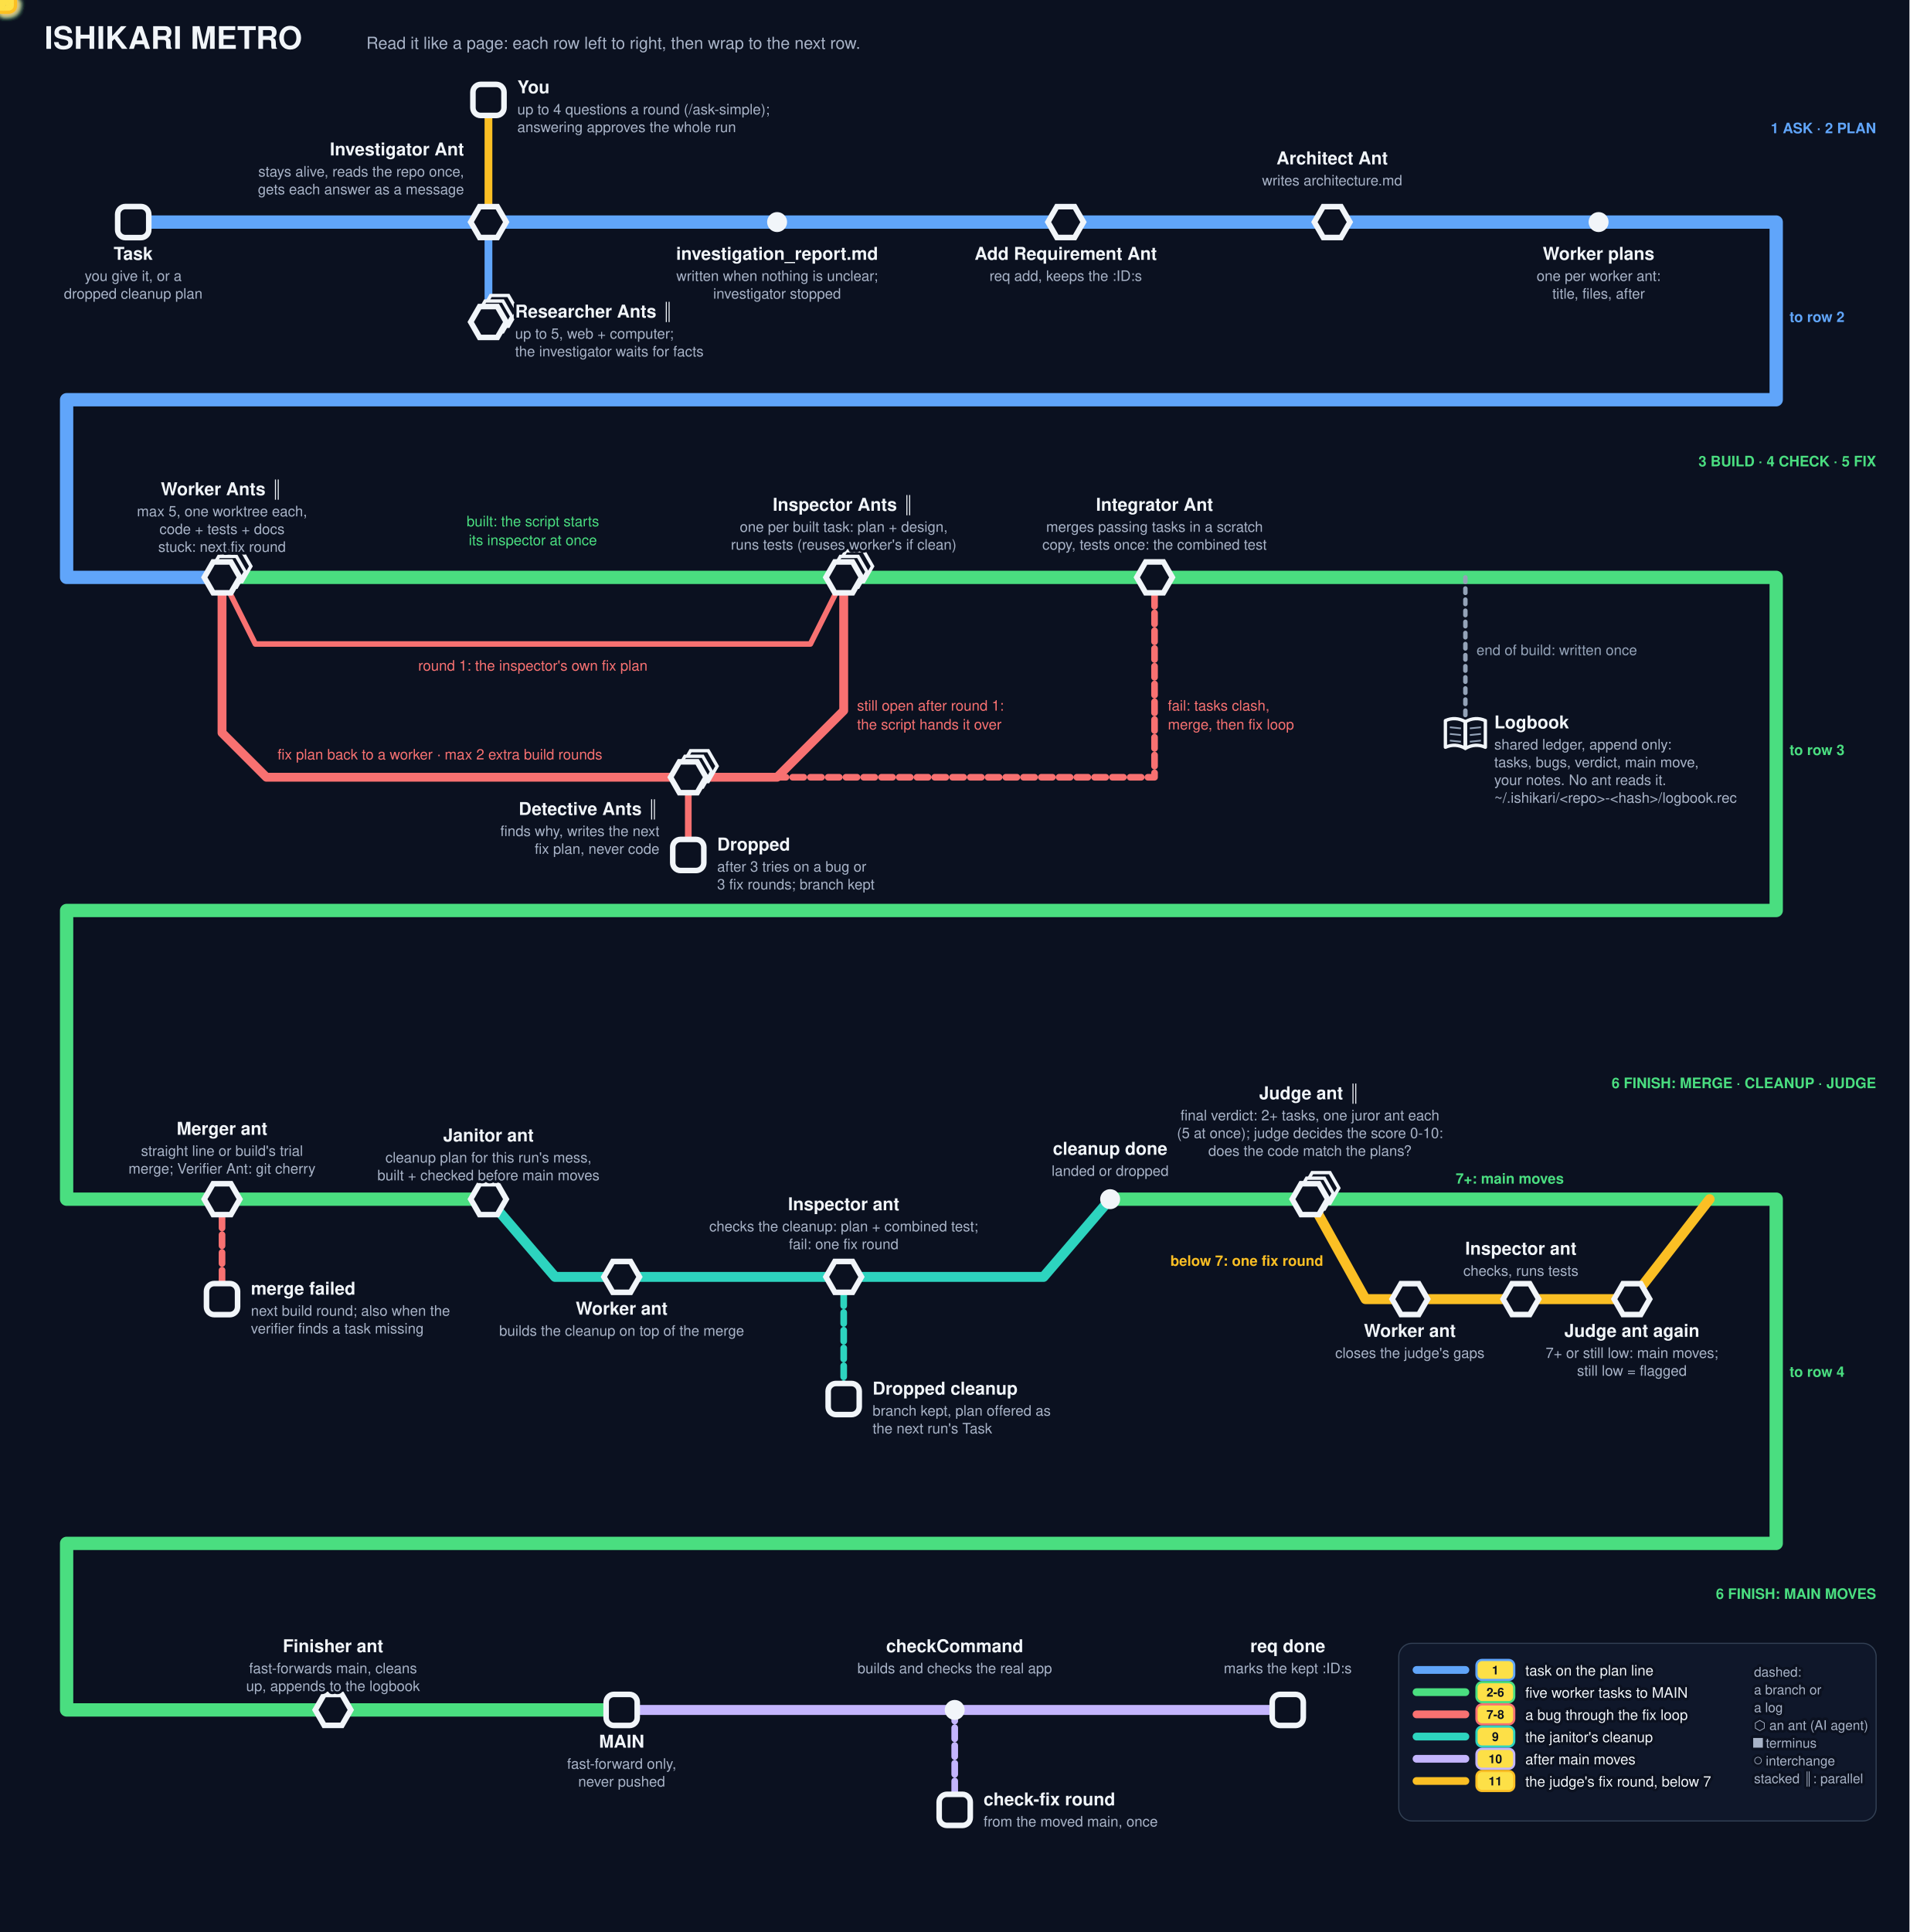
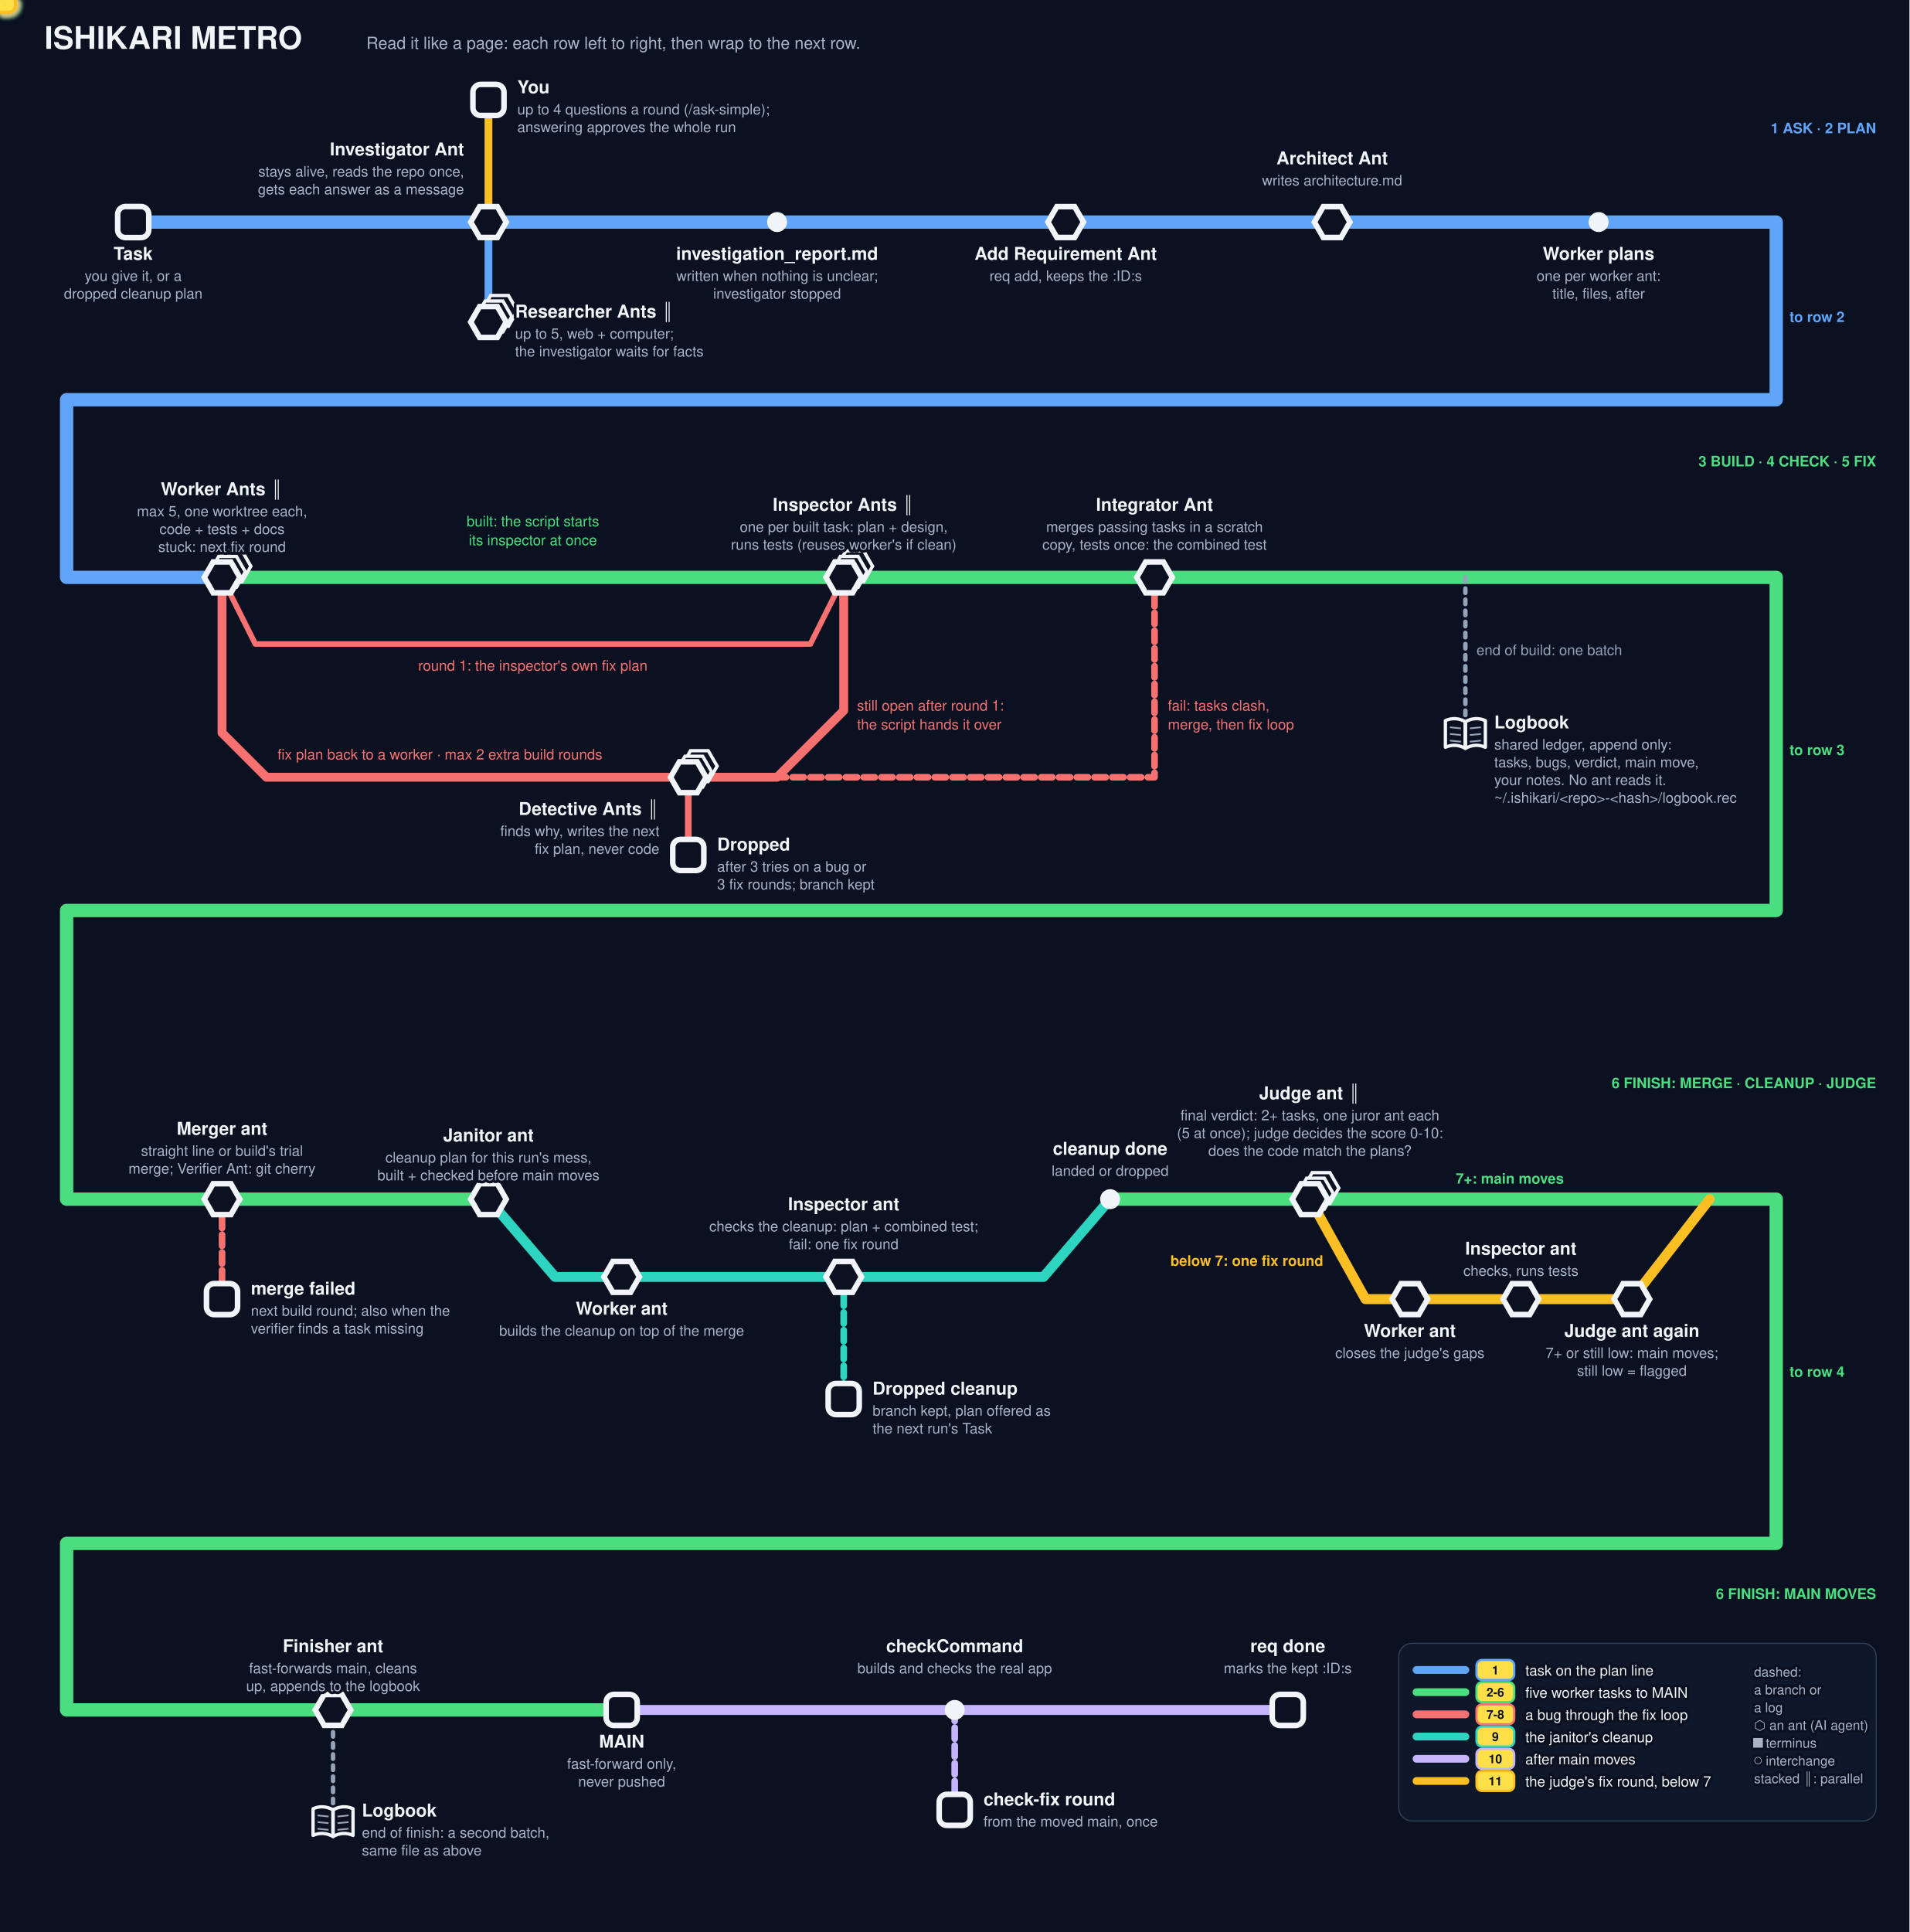
<svg xmlns="http://www.w3.org/2000/svg" viewBox="0 0 1720 1740" width="1720" height="1740" font-family="ui-sans-serif,-apple-system,Helvetica,Arial,sans-serif">
  <defs>
    <filter id="g" x="-100%" y="-100%" width="300%" height="300%">
      <feGaussianBlur stdDeviation="3" result="b" />
      <feMerge>
        <feMergeNode in="b" />
        <feMergeNode in="SourceGraphic" />
      </feMerge>
    </filter>
  </defs>
  <style>.h{paint-order:stroke;stroke:#0B1120;stroke-width:5px;stroke-linejoin:round}.flow{animation:f 1.2s linear infinite}@keyframes f{to{stroke-dashoffset:-32}}</style>
  <rect width="1720" height="1740" fill="#0B1120" />
  <text class="h" x="40" y="44" fill="#F1F5F9" font-size="28" text-anchor="start" font-weight="800">ISHIKARI METRO</text>
  <text class="h" x="330" y="44" fill="#A8B3C7" font-size="15" text-anchor="start" font-weight="400">Read it like a page: each row left to right, then wrap to the next row.</text>
  <text class="h" x="1690" y="120" fill="#60A5FA" font-size="13" text-anchor="end" font-weight="800">1 ASK  ·  2 PLAN</text>
  <text class="h" x="1690" y="420" fill="#4ADE80" font-size="13" text-anchor="end" font-weight="800">3 BUILD  ·  4 CHECK  ·  5 FIX</text>
  <text class="h" x="1690" y="980" fill="#4ADE80" font-size="13" text-anchor="end" font-weight="800">6 FINISH: MERGE · CLEANUP · JUDGE</text>
  <text class="h" x="1690" y="1440" fill="#4ADE80" font-size="13" text-anchor="end" font-weight="800">6 FINISH: MAIN MOVES</text>
  <path id="L-plan" d="M120,200 L1440,200 L1600,200 L1600,360 L60,360 L60,520 L200,520" fill="none" stroke="#60A5FA" stroke-width="12" stroke-linejoin="round" stroke-linecap="round" />
  <path id="L-ask" d="M440,200 L440,90" fill="none" stroke="#FBBF24" stroke-width="7" stroke-linejoin="round" stroke-linecap="round" />
  <path id="L-res" d="M440,200 L440,290" fill="none" stroke="#60A5FA" stroke-width="7" stroke-linejoin="round" stroke-linecap="round" />
  <path id="L-build" d="M200,520 L1320,520 L1600,520 L1600,820 L60,820 L60,1080 L440,1080 L500,1150 L940,1150 L1000,1080 L1600,1080 L1600,1390 L60,1390 L60,1540 L560,1540" fill="none" stroke="none" stroke-width="12" stroke-linejoin="round" stroke-linecap="round" />
  <path id="L-g1" d="M200,520 L1320,520 L1600,520 L1600,820 L60,820 L60,1080 L440,1080" fill="none" stroke="#4ADE80" stroke-width="12" stroke-linejoin="round" stroke-linecap="round" />
  <path id="L-g2" d="M1000,1080 L1600,1080 L1600,1390 L60,1390 L60,1540 L560,1540" fill="none" stroke="#4ADE80" stroke-width="12" stroke-linejoin="round" stroke-linecap="round" />
  <path id="L-bugin" d="M760,520 L760,640 L700,700 L620,700" fill="none" stroke="#F87171" stroke-width="8" stroke-linejoin="round" stroke-linecap="round" />
  <path id="L-clash" d="M1040,520 L1040,700 L620,700" fill="none" stroke="#F87171" stroke-width="6" stroke-linejoin="round" stroke-linecap="round" stroke-dasharray="10 6" class="flow" />
  <path id="L-bugout" d="M620,700 L240,700 L200,660 L200,520" fill="none" stroke="#F87171" stroke-width="8" stroke-linejoin="round" stroke-linecap="round" />
  <path id="L-r1" d="M760,520 L730,580 L230,580 L200,520" fill="none" stroke="#F87171" stroke-width="5" stroke-linejoin="round" stroke-linecap="round" />
  <path id="L-logA" d="M1320,520 L1320,646" fill="none" stroke="#94A3B8" stroke-width="4" stroke-linejoin="round" stroke-linecap="round" stroke-dasharray="4 6" class="flow" />
+   <path id="L-logB" d="M300,1540 L300,1630" fill="none" stroke="#94A3B8" stroke-width="4" stroke-linejoin="round" stroke-linecap="round" stroke-dasharray="4 6" class="flow" />
  <path id="L-drop" d="M620,700 L620,770" fill="none" stroke="#F87171" stroke-width="6" stroke-linejoin="round" stroke-linecap="round" />
  <path id="L-mfail" d="M200,1080 L200,1170" fill="none" stroke="#F87171" stroke-width="6" stroke-linejoin="round" stroke-linecap="round" stroke-dasharray="10 6" class="flow" />
  <path id="L-tidy" d="M440,1080 L500,1150 L560,1150 L760,1150 L940,1150 L1000,1080" fill="none" stroke="#2DD4BF" stroke-width="9" stroke-linejoin="round" stroke-linecap="round" />
  <path id="L-tdrop" d="M760,1150 L760,1260" fill="none" stroke="#2DD4BF" stroke-width="6" stroke-linejoin="round" stroke-linecap="round" stroke-dasharray="10 6" class="flow" />
  <path id="L-jfix" d="M1180,1080 L1230,1170 L1470,1170 L1540,1080" fill="none" stroke="#FBBF24" stroke-width="9" stroke-linejoin="round" stroke-linecap="round" />
  <path id="L-after" d="M560,1540 L1160,1540" fill="none" stroke="#C4B5FD" stroke-width="9" stroke-linejoin="round" stroke-linecap="round" />
  <path id="L-cfix" d="M860,1540 L860,1630" fill="none" stroke="#C4B5FD" stroke-width="6" stroke-linejoin="round" stroke-linecap="round" stroke-dasharray="10 6" class="flow" />
  <text class="h" x="1612" y="290" fill="#60A5FA" font-size="13" text-anchor="start" font-weight="700">to row 2</text>
  <text class="h" x="480" y="474" fill="#4ADE80" font-size="13" text-anchor="middle" font-weight="400">built: the script starts</text>
  <text class="h" x="480" y="491" fill="#4ADE80" font-size="13" text-anchor="middle" font-weight="400">its inspector at once</text>
  <text class="h" x="1612" y="680" fill="#4ADE80" font-size="13" text-anchor="start" font-weight="700">to row 3</text>
  <text class="h" x="1360" y="1066" fill="#4ADE80" font-size="13" text-anchor="middle" font-weight="700">7+: main moves</text>
  <text class="h" x="1192" y="1140" fill="#FBBF24" font-size="13" text-anchor="end" font-weight="700">below 7: one fix round</text>
  <text class="h" x="1612" y="1240" fill="#4ADE80" font-size="13" text-anchor="start" font-weight="700">to row 4</text>
-   <text class="h" x="1330" y="590" fill="#94A3B8" font-size="13" text-anchor="start" font-weight="400">end of build: written once</text>
+   <text class="h" x="1330" y="590" fill="#94A3B8" font-size="13" text-anchor="start" font-weight="400">end of build: one batch</text>
  <text class="h" x="772" y="640" fill="#F87171" font-size="13" text-anchor="start" font-weight="400">still open after round 1:</text>
  <text class="h" x="772" y="657" fill="#F87171" font-size="13" text-anchor="start" font-weight="400">the script hands it over</text>
  <text class="h" x="480" y="604" fill="#F87171" font-size="13" text-anchor="middle" font-weight="400">round 1: the inspector's own fix plan</text>
  <text class="h" x="1052" y="640" fill="#F87171" font-size="13" text-anchor="start" font-weight="400">fail: tasks clash,</text>
  <text class="h" x="1052" y="657" fill="#F87171" font-size="13" text-anchor="start" font-weight="400">merge, then fix loop</text>
  <text class="h" x="250" y="684" fill="#F87171" font-size="13" text-anchor="start" font-weight="400">fix plan back to a worker  ·  max 2 extra build rounds</text>
  <rect x="106" y="186" width="28" height="28" rx="7" fill="#0B1120" stroke="#F1F5F9" stroke-width="5" />
  <text class="h" x="120" y="234" fill="#F1F5F9" font-size="16" text-anchor="middle" font-weight="700">Task</text>
  <text class="h" x="120" y="253" fill="#A8B3C7" font-size="13" text-anchor="middle" font-weight="400">you give it, or a</text>
  <text class="h" x="120" y="269" fill="#A8B3C7" font-size="13" text-anchor="middle" font-weight="400">dropped cleanup plan</text>
  <polygon points="424.0,200.0 432.0,186.1 448.0,186.1 456.0,200.0 448.0,213.9 432.0,213.9" fill="#0B1120" stroke="#F1F5F9" stroke-width="5" />
  <text class="h" x="418" y="140" fill="#F1F5F9" font-size="16" text-anchor="end" font-weight="700">Investigator Ant</text>
  <text class="h" x="418" y="159" fill="#A8B3C7" font-size="13" text-anchor="end" font-weight="400">stays alive, reads the repo once,</text>
  <text class="h" x="418" y="175" fill="#A8B3C7" font-size="13" text-anchor="end" font-weight="400">gets each answer as a message</text>
  <rect x="426" y="76" width="28" height="28" rx="7" fill="#0B1120" stroke="#F1F5F9" stroke-width="5" />
  <text class="h" x="466" y="84" fill="#F1F5F9" font-size="16" text-anchor="start" font-weight="700">You</text>
  <text class="h" x="466" y="103" fill="#A8B3C7" font-size="13" text-anchor="start" font-weight="400">up to 4 questions a round (/ask-simple);</text>
  <text class="h" x="466" y="119" fill="#A8B3C7" font-size="13" text-anchor="start" font-weight="400">answering approves the whole run</text>
  <polygon points="434.0,280.0 442.0,266.1 458.0,266.1 466.0,280.0 458.0,293.9 442.0,293.9" fill="#0B1120" stroke="#F1F5F9" stroke-width="3" />
  <polygon points="429.0,285.0 437.0,271.1 453.0,271.1 461.0,285.0 453.0,298.9 437.0,298.9" fill="#0B1120" stroke="#F1F5F9" stroke-width="3" />
  <polygon points="424.0,290.0 432.0,276.1 448.0,276.1 456.0,290.0 448.0,303.9 432.0,303.9" fill="#0B1120" stroke="#F1F5F9" stroke-width="5" />
  <text class="h" x="464" y="286" fill="#F1F5F9" font-size="16" text-anchor="start" font-weight="700">Researcher Ants  ∥</text>
  <text class="h" x="464" y="305" fill="#A8B3C7" font-size="13" text-anchor="start" font-weight="400">up to 5, web + computer;</text>
  <text class="h" x="464" y="321" fill="#A8B3C7" font-size="13" text-anchor="start" font-weight="400">the investigator waits for facts</text>
  <circle cx="700" cy="200" r="9" fill="#F1F5F9" />
  <text class="h" x="700" y="234" fill="#F1F5F9" font-size="16" text-anchor="middle" font-weight="700">investigation_report.md</text>
  <text class="h" x="700" y="253" fill="#A8B3C7" font-size="13" text-anchor="middle" font-weight="400">written when nothing is unclear;</text>
  <text class="h" x="700" y="269" fill="#A8B3C7" font-size="13" text-anchor="middle" font-weight="400">investigator stopped</text>
  <polygon points="944.0,200.0 952.0,186.1 968.0,186.1 976.0,200.0 968.0,213.9 952.0,213.9" fill="#0B1120" stroke="#F1F5F9" stroke-width="5" />
  <text class="h" x="960" y="234" fill="#F1F5F9" font-size="16" text-anchor="middle" font-weight="700">Add Requirement Ant</text>
  <text class="h" x="960" y="253" fill="#A8B3C7" font-size="13" text-anchor="middle" font-weight="400">req add, keeps the :ID:s</text>
  <polygon points="1184.0,200.0 1192.0,186.1 1208.0,186.1 1216.0,200.0 1208.0,213.9 1192.0,213.9" fill="#0B1120" stroke="#F1F5F9" stroke-width="5" />
  <text class="h" x="1200" y="148" fill="#F1F5F9" font-size="16" text-anchor="middle" font-weight="700">Architect Ant</text>
  <text class="h" x="1200" y="167" fill="#A8B3C7" font-size="13" text-anchor="middle" font-weight="400">writes architecture.md</text>
  <circle cx="1440" cy="200" r="9" fill="#F1F5F9" />
  <text class="h" x="1440" y="234" fill="#F1F5F9" font-size="16" text-anchor="middle" font-weight="700">Worker plans</text>
  <text class="h" x="1440" y="253" fill="#A8B3C7" font-size="13" text-anchor="middle" font-weight="400">one per worker ant:</text>
  <text class="h" x="1440" y="269" fill="#A8B3C7" font-size="13" text-anchor="middle" font-weight="400">title, files, after</text>
  <polygon points="194.0,510.0 202.0,496.1 218.0,496.1 226.0,510.0 218.0,523.9 202.0,523.9" fill="#0B1120" stroke="#F1F5F9" stroke-width="3" />
  <polygon points="189.0,515.0 197.0,501.1 213.0,501.1 221.0,515.0 213.0,528.9 197.0,528.9" fill="#0B1120" stroke="#F1F5F9" stroke-width="3" />
  <polygon points="184.0,520.0 192.0,506.1 208.0,506.1 216.0,520.0 208.0,533.9 192.0,533.9" fill="#0B1120" stroke="#F1F5F9" stroke-width="5" />
  <text class="h" x="200" y="446" fill="#F1F5F9" font-size="16" text-anchor="middle" font-weight="700">Worker Ants  ∥</text>
  <text class="h" x="200" y="465" fill="#A8B3C7" font-size="13" text-anchor="middle" font-weight="400">max 5, one worktree each,</text>
  <text class="h" x="200" y="481" fill="#A8B3C7" font-size="13" text-anchor="middle" font-weight="400">code + tests + docs</text>
  <text class="h" x="200" y="497" fill="#A8B3C7" font-size="13" text-anchor="middle" font-weight="400">stuck: next fix round</text>
  <polygon points="754.0,510.0 762.0,496.1 778.0,496.1 786.0,510.0 778.0,523.9 762.0,523.9" fill="#0B1120" stroke="#F1F5F9" stroke-width="3" />
  <polygon points="749.0,515.0 757.0,501.1 773.0,501.1 781.0,515.0 773.0,528.9 757.0,528.9" fill="#0B1120" stroke="#F1F5F9" stroke-width="3" />
  <polygon points="744.0,520.0 752.0,506.1 768.0,506.1 776.0,520.0 768.0,533.9 752.0,533.9" fill="#0B1120" stroke="#F1F5F9" stroke-width="5" />
  <text class="h" x="760" y="460" fill="#F1F5F9" font-size="16" text-anchor="middle" font-weight="700">Inspector Ants  ∥</text>
  <text class="h" x="760" y="479" fill="#A8B3C7" font-size="13" text-anchor="middle" font-weight="400">one per built task: plan + design,</text>
  <text class="h" x="760" y="495" fill="#A8B3C7" font-size="13" text-anchor="middle" font-weight="400">runs tests (reuses worker's if clean)</text>
  <polygon points="1024.0,520.0 1032.0,506.1 1048.0,506.1 1056.0,520.0 1048.0,533.9 1032.0,533.9" fill="#0B1120" stroke="#F1F5F9" stroke-width="5" />
  <text class="h" x="1040" y="460" fill="#F1F5F9" font-size="16" text-anchor="middle" font-weight="700">Integrator Ant</text>
  <text class="h" x="1040" y="479" fill="#A8B3C7" font-size="13" text-anchor="middle" font-weight="400">merges passing tasks in a scratch</text>
  <text class="h" x="1040" y="495" fill="#A8B3C7" font-size="13" text-anchor="middle" font-weight="400">copy, tests once: the combined test</text>
  <path d="M1320,650 Q1311,645 1302,649 L1302,673 Q1311,669 1320,674 Z" fill="#0B1120" stroke="#F1F5F9" stroke-width="3" stroke-linejoin="round" />
  <path d="M1320,650 Q1329,645 1338,649 L1338,673 Q1329,669 1320,674 Z" fill="#0B1120" stroke="#F1F5F9" stroke-width="3" stroke-linejoin="round" />
  <line x1="1320" y1="650" x2="1320" y2="674" stroke="#F1F5F9" stroke-width="3" />
  <line x1="1316" y1="656" x2="1306" y2="655" stroke="#94A3B8" stroke-width="1.5" />
  <line x1="1316" y1="662" x2="1306" y2="661" stroke="#94A3B8" stroke-width="1.5" />
  <line x1="1316" y1="668" x2="1306" y2="667" stroke="#94A3B8" stroke-width="1.5" />
  <line x1="1324" y1="656" x2="1334" y2="655" stroke="#94A3B8" stroke-width="1.5" />
  <line x1="1324" y1="662" x2="1334" y2="661" stroke="#94A3B8" stroke-width="1.5" />
  <line x1="1324" y1="668" x2="1334" y2="667" stroke="#94A3B8" stroke-width="1.5" />
  <text class="h" x="1346" y="656" fill="#F1F5F9" font-size="16" text-anchor="start" font-weight="700">Logbook</text>
  <text class="h" x="1346" y="675" fill="#A8B3C7" font-size="13" text-anchor="start" font-weight="400">shared ledger, append only:</text>
  <text class="h" x="1346" y="691" fill="#A8B3C7" font-size="13" text-anchor="start" font-weight="400">tasks, bugs, verdict, main move,</text>
  <text class="h" x="1346" y="707" fill="#A8B3C7" font-size="13" text-anchor="start" font-weight="400">your notes. No ant reads it.</text>
  <text class="h" x="1346" y="723" fill="#A8B3C7" font-size="13" text-anchor="start" font-weight="400">~/.ishikari/&lt;repo&gt;-&lt;hash&gt;/logbook.rec</text>
  <polygon points="614.0,690.0 622.0,676.1 638.0,676.1 646.0,690.0 638.0,703.9 622.0,703.9" fill="#0B1120" stroke="#F1F5F9" stroke-width="3" />
  <polygon points="609.0,695.0 617.0,681.1 633.0,681.1 641.0,695.0 633.0,708.9 617.0,708.9" fill="#0B1120" stroke="#F1F5F9" stroke-width="3" />
  <polygon points="604.0,700.0 612.0,686.1 628.0,686.1 636.0,700.0 628.0,713.9 612.0,713.9" fill="#0B1120" stroke="#F1F5F9" stroke-width="5" />
  <text class="h" x="594" y="734" fill="#F1F5F9" font-size="16" text-anchor="end" font-weight="700">Detective Ants  ∥</text>
  <text class="h" x="594" y="753" fill="#A8B3C7" font-size="13" text-anchor="end" font-weight="400">finds why, writes the next</text>
  <text class="h" x="594" y="769" fill="#A8B3C7" font-size="13" text-anchor="end" font-weight="400">fix plan, never code</text>
  <rect x="606" y="756" width="28" height="28" rx="7" fill="#0B1120" stroke="#F1F5F9" stroke-width="5" />
  <text class="h" x="646" y="766" fill="#F1F5F9" font-size="16" text-anchor="start" font-weight="700">Dropped</text>
  <text class="h" x="646" y="785" fill="#A8B3C7" font-size="13" text-anchor="start" font-weight="400">after 3 tries on a bug or</text>
  <text class="h" x="646" y="801" fill="#A8B3C7" font-size="13" text-anchor="start" font-weight="400">3 fix rounds; branch kept</text>
  <polygon points="184.0,1080.0 192.0,1066.1 208.0,1066.1 216.0,1080.0 208.0,1093.9 192.0,1093.9" fill="#0B1120" stroke="#F1F5F9" stroke-width="5" />
  <text class="h" x="200" y="1022" fill="#F1F5F9" font-size="16" text-anchor="middle" font-weight="700">Merger ant</text>
  <text class="h" x="200" y="1041" fill="#A8B3C7" font-size="13" text-anchor="middle" font-weight="400">straight line or build's trial</text>
  <text class="h" x="200" y="1057" fill="#A8B3C7" font-size="13" text-anchor="middle" font-weight="400">merge; Verifier Ant: git cherry</text>
  <rect x="186" y="1156" width="28" height="28" rx="7" fill="#0B1120" stroke="#F1F5F9" stroke-width="5" />
  <text class="h" x="226" y="1166" fill="#F1F5F9" font-size="16" text-anchor="start" font-weight="700">merge failed</text>
  <text class="h" x="226" y="1185" fill="#A8B3C7" font-size="13" text-anchor="start" font-weight="400">next build round; also when the</text>
  <text class="h" x="226" y="1201" fill="#A8B3C7" font-size="13" text-anchor="start" font-weight="400">verifier finds a task missing</text>
  <polygon points="424.0,1080.0 432.0,1066.1 448.0,1066.1 456.0,1080.0 448.0,1093.9 432.0,1093.9" fill="#0B1120" stroke="#F1F5F9" stroke-width="5" />
  <text class="h" x="440" y="1028" fill="#F1F5F9" font-size="16" text-anchor="middle" font-weight="700">Janitor ant</text>
  <text class="h" x="440" y="1047" fill="#A8B3C7" font-size="13" text-anchor="middle" font-weight="400">cleanup plan for this run's mess,</text>
  <text class="h" x="440" y="1063" fill="#A8B3C7" font-size="13" text-anchor="middle" font-weight="400">built + checked before main moves</text>
  <polygon points="544.0,1150.0 552.0,1136.1 568.0,1136.1 576.0,1150.0 568.0,1163.9 552.0,1163.9" fill="#0B1120" stroke="#F1F5F9" stroke-width="5" />
  <text class="h" x="560" y="1184" fill="#F1F5F9" font-size="16" text-anchor="middle" font-weight="700">Worker ant</text>
  <text class="h" x="560" y="1203" fill="#A8B3C7" font-size="13" text-anchor="middle" font-weight="400">builds the cleanup on top of the merge</text>
  <polygon points="744.0,1150.0 752.0,1136.1 768.0,1136.1 776.0,1150.0 768.0,1163.9 752.0,1163.9" fill="#0B1120" stroke="#F1F5F9" stroke-width="5" />
  <text class="h" x="760" y="1090" fill="#F1F5F9" font-size="16" text-anchor="middle" font-weight="700">Inspector ant</text>
  <text class="h" x="760" y="1109" fill="#A8B3C7" font-size="13" text-anchor="middle" font-weight="400">checks the cleanup: plan + combined test;</text>
  <text class="h" x="760" y="1125" fill="#A8B3C7" font-size="13" text-anchor="middle" font-weight="400">fail: one fix round</text>
  <rect x="746" y="1246" width="28" height="28" rx="7" fill="#0B1120" stroke="#F1F5F9" stroke-width="5" />
  <text class="h" x="786" y="1256" fill="#F1F5F9" font-size="16" text-anchor="start" font-weight="700">Dropped cleanup</text>
  <text class="h" x="786" y="1275" fill="#A8B3C7" font-size="13" text-anchor="start" font-weight="400">branch kept, plan offered as</text>
  <text class="h" x="786" y="1291" fill="#A8B3C7" font-size="13" text-anchor="start" font-weight="400">the next run's Task</text>
  <polygon points="1174.0,1070.0 1182.0,1056.1 1198.0,1056.1 1206.0,1070.0 1198.0,1083.9 1182.0,1083.9" fill="#0B1120" stroke="#F1F5F9" stroke-width="3" />
  <polygon points="1169.0,1075.0 1177.0,1061.1 1193.0,1061.1 1201.0,1075.0 1193.0,1088.9 1177.0,1088.9" fill="#0B1120" stroke="#F1F5F9" stroke-width="3" />
  <polygon points="1164.0,1080.0 1172.0,1066.1 1188.0,1066.1 1196.0,1080.0 1188.0,1093.9 1172.0,1093.9" fill="#0B1120" stroke="#F1F5F9" stroke-width="5" />
  <text class="h" x="1180" y="990" fill="#F1F5F9" font-size="16" text-anchor="middle" font-weight="700">Judge ant  ∥</text>
  <text class="h" x="1180" y="1009" fill="#A8B3C7" font-size="13" text-anchor="middle" font-weight="400">final verdict: 2+ tasks, one juror ant each</text>
  <text class="h" x="1180" y="1025" fill="#A8B3C7" font-size="13" text-anchor="middle" font-weight="400">(5 at once); judge decides the score 0-10:</text>
  <text class="h" x="1180" y="1041" fill="#A8B3C7" font-size="13" text-anchor="middle" font-weight="400">does the code match the plans?</text>
  <polygon points="1254.0,1170.0 1262.0,1156.1 1278.0,1156.1 1286.0,1170.0 1278.0,1183.9 1262.0,1183.9" fill="#0B1120" stroke="#F1F5F9" stroke-width="5" />
  <text class="h" x="1270" y="1204" fill="#F1F5F9" font-size="16" text-anchor="middle" font-weight="700">Worker ant</text>
  <text class="h" x="1270" y="1223" fill="#A8B3C7" font-size="13" text-anchor="middle" font-weight="400">closes the judge's gaps</text>
  <polygon points="1354.0,1170.0 1362.0,1156.1 1378.0,1156.1 1386.0,1170.0 1378.0,1183.9 1362.0,1183.9" fill="#0B1120" stroke="#F1F5F9" stroke-width="5" />
  <text class="h" x="1370" y="1130" fill="#F1F5F9" font-size="16" text-anchor="middle" font-weight="700">Inspector ant</text>
  <text class="h" x="1370" y="1149" fill="#A8B3C7" font-size="13" text-anchor="middle" font-weight="400">checks, runs tests</text>
  <polygon points="1454.0,1170.0 1462.0,1156.1 1478.0,1156.1 1486.0,1170.0 1478.0,1183.9 1462.0,1183.9" fill="#0B1120" stroke="#F1F5F9" stroke-width="5" />
  <text class="h" x="1470" y="1204" fill="#F1F5F9" font-size="16" text-anchor="middle" font-weight="700">Judge ant again</text>
  <text class="h" x="1470" y="1223" fill="#A8B3C7" font-size="13" text-anchor="middle" font-weight="400">7+ or still low: main moves;</text>
  <text class="h" x="1470" y="1239" fill="#A8B3C7" font-size="13" text-anchor="middle" font-weight="400">still low = flagged</text>
  <circle cx="1000" cy="1080" r="9" fill="#F1F5F9" />
  <text class="h" x="1000" y="1040" fill="#F1F5F9" font-size="16" text-anchor="middle" font-weight="700">cleanup done</text>
  <text class="h" x="1000" y="1059" fill="#A8B3C7" font-size="13" text-anchor="middle" font-weight="400">landed or dropped</text>
  <polygon points="284.0,1540.0 292.0,1526.1 308.0,1526.1 316.0,1540.0 308.0,1553.9 292.0,1553.9" fill="#0B1120" stroke="#F1F5F9" stroke-width="5" />
  <text class="h" x="300" y="1488" fill="#F1F5F9" font-size="16" text-anchor="middle" font-weight="700">Finisher ant</text>
  <text class="h" x="300" y="1507" fill="#A8B3C7" font-size="13" text-anchor="middle" font-weight="400">fast-forwards main, cleans</text>
  <text class="h" x="300" y="1523" fill="#A8B3C7" font-size="13" text-anchor="middle" font-weight="400">up, appends to the logbook</text>
+   <path d="M300,1630 Q291,1625 282,1629 L282,1653 Q291,1649 300,1654 Z" fill="#0B1120" stroke="#F1F5F9" stroke-width="3" stroke-linejoin="round" />
+   <path d="M300,1630 Q309,1625 318,1629 L318,1653 Q309,1649 300,1654 Z" fill="#0B1120" stroke="#F1F5F9" stroke-width="3" stroke-linejoin="round" />
+   <line x1="300" y1="1630" x2="300" y2="1654" stroke="#F1F5F9" stroke-width="3" />
+   <line x1="296" y1="1636" x2="286" y2="1635" stroke="#94A3B8" stroke-width="1.5" />
+   <line x1="296" y1="1642" x2="286" y2="1641" stroke="#94A3B8" stroke-width="1.5" />
+   <line x1="296" y1="1648" x2="286" y2="1647" stroke="#94A3B8" stroke-width="1.5" />
+   <line x1="304" y1="1636" x2="314" y2="1635" stroke="#94A3B8" stroke-width="1.5" />
+   <line x1="304" y1="1642" x2="314" y2="1641" stroke="#94A3B8" stroke-width="1.5" />
+   <line x1="304" y1="1648" x2="314" y2="1647" stroke="#94A3B8" stroke-width="1.5" />
+   <text class="h" x="326" y="1636" fill="#F1F5F9" font-size="16" text-anchor="start" font-weight="700">Logbook</text>
+   <text class="h" x="326" y="1655" fill="#A8B3C7" font-size="13" text-anchor="start" font-weight="400">end of finish: a second batch,</text>
+   <text class="h" x="326" y="1671" fill="#A8B3C7" font-size="13" text-anchor="start" font-weight="400">same file as above</text>
  <rect x="546" y="1526" width="28" height="28" rx="7" fill="#0B1120" stroke="#F1F5F9" stroke-width="5" />
  <text class="h" x="560" y="1574" fill="#F1F5F9" font-size="16" text-anchor="middle" font-weight="700">MAIN</text>
  <text class="h" x="560" y="1593" fill="#A8B3C7" font-size="13" text-anchor="middle" font-weight="400">fast-forward only,</text>
  <text class="h" x="560" y="1609" fill="#A8B3C7" font-size="13" text-anchor="middle" font-weight="400">never pushed</text>
  <circle cx="860" cy="1540" r="9" fill="#F1F5F9" />
  <text class="h" x="860" y="1488" fill="#F1F5F9" font-size="16" text-anchor="middle" font-weight="700">checkCommand</text>
  <text class="h" x="860" y="1507" fill="#A8B3C7" font-size="13" text-anchor="middle" font-weight="400">builds and checks the real app</text>
  <rect x="846" y="1616" width="28" height="28" rx="7" fill="#0B1120" stroke="#F1F5F9" stroke-width="5" />
  <text class="h" x="886" y="1626" fill="#F1F5F9" font-size="16" text-anchor="start" font-weight="700">check-fix round</text>
  <text class="h" x="886" y="1645" fill="#A8B3C7" font-size="13" text-anchor="start" font-weight="400">from the moved main, once</text>
  <rect x="1146" y="1526" width="28" height="28" rx="7" fill="#0B1120" stroke="#F1F5F9" stroke-width="5" />
  <text class="h" x="1160" y="1488" fill="#F1F5F9" font-size="16" text-anchor="middle" font-weight="700">req done</text>
  <text class="h" x="1160" y="1507" fill="#A8B3C7" font-size="13" text-anchor="middle" font-weight="400">marks the kept :ID:s</text>
  <g filter="url(#g)">
    <rect x="-14" y="-11" width="28" height="22" rx="6" fill="#FDE047" stroke="#60A5FA" stroke-width="3" />
    <text y="5" font-size="14" font-weight="800" fill="#0B1120" text-anchor="middle">1</text>
    <animateMotion dur="20s" begin="0s" repeatCount="indefinite">
      <mpath href="#L-plan" />
    </animateMotion>
  </g>
  <g filter="url(#g)">
    <rect x="-14" y="-11" width="28" height="22" rx="6" fill="#FDE047" stroke="#4ADE80" stroke-width="3" />
    <text y="5" font-size="14" font-weight="800" fill="#0B1120" text-anchor="middle">2</text>
    <animateMotion dur="28s" begin="0s" repeatCount="indefinite">
      <mpath href="#L-build" />
    </animateMotion>
  </g>
  <g filter="url(#g)">
    <rect x="-14" y="-11" width="28" height="22" rx="6" fill="#FDE047" stroke="#4ADE80" stroke-width="3" />
    <text y="5" font-size="14" font-weight="800" fill="#0B1120" text-anchor="middle">3</text>
    <animateMotion dur="28s" begin="-5.6s" repeatCount="indefinite">
      <mpath href="#L-build" />
    </animateMotion>
  </g>
  <g filter="url(#g)">
    <rect x="-14" y="-11" width="28" height="22" rx="6" fill="#FDE047" stroke="#4ADE80" stroke-width="3" />
    <text y="5" font-size="14" font-weight="800" fill="#0B1120" text-anchor="middle">4</text>
    <animateMotion dur="28s" begin="-11.2s" repeatCount="indefinite">
      <mpath href="#L-build" />
    </animateMotion>
  </g>
  <g filter="url(#g)">
    <rect x="-14" y="-11" width="28" height="22" rx="6" fill="#FDE047" stroke="#4ADE80" stroke-width="3" />
    <text y="5" font-size="14" font-weight="800" fill="#0B1120" text-anchor="middle">5</text>
    <animateMotion dur="28s" begin="-16.8s" repeatCount="indefinite">
      <mpath href="#L-build" />
    </animateMotion>
  </g>
  <g filter="url(#g)">
    <rect x="-14" y="-11" width="28" height="22" rx="6" fill="#FDE047" stroke="#4ADE80" stroke-width="3" />
    <text y="5" font-size="14" font-weight="800" fill="#0B1120" text-anchor="middle">6</text>
    <animateMotion dur="28s" begin="-22.4s" repeatCount="indefinite">
      <mpath href="#L-build" />
    </animateMotion>
  </g>
  <g filter="url(#g)">
    <rect x="-14" y="-11" width="28" height="22" rx="6" fill="#FDE047" stroke="#F87171" stroke-width="3" />
    <text y="5" font-size="14" font-weight="800" fill="#0B1120" text-anchor="middle">7</text>
    <animateMotion dur="5s" begin="0s" repeatCount="indefinite">
      <mpath href="#L-bugin" />
    </animateMotion>
  </g>
  <g filter="url(#g)">
    <rect x="-14" y="-11" width="28" height="22" rx="6" fill="#FDE047" stroke="#F87171" stroke-width="3" />
    <text y="5" font-size="14" font-weight="800" fill="#0B1120" text-anchor="middle">8</text>
    <animateMotion dur="8s" begin="0s" repeatCount="indefinite">
      <mpath href="#L-bugout" />
    </animateMotion>
  </g>
  <g filter="url(#g)">
    <rect x="-14" y="-11" width="28" height="22" rx="6" fill="#FDE047" stroke="#2DD4BF" stroke-width="3" />
    <text y="5" font-size="14" font-weight="800" fill="#0B1120" text-anchor="middle">9</text>
    <animateMotion dur="8s" begin="0s" repeatCount="indefinite">
      <mpath href="#L-tidy" />
    </animateMotion>
  </g>
  <g filter="url(#g)">
    <rect x="-14" y="-11" width="28" height="22" rx="6" fill="#FDE047" stroke="#C4B5FD" stroke-width="3" />
    <text y="5" font-size="14" font-weight="800" fill="#0B1120" text-anchor="middle">10</text>
    <animateMotion dur="5s" begin="0s" repeatCount="indefinite">
      <mpath href="#L-after" />
    </animateMotion>
  </g>
  <g filter="url(#g)">
    <rect x="-14" y="-11" width="28" height="22" rx="6" fill="#FDE047" stroke="#FBBF24" stroke-width="3" />
    <text y="5" font-size="14" font-weight="800" fill="#0B1120" text-anchor="middle">11</text>
    <animateMotion dur="5s" begin="0s" repeatCount="indefinite">
      <mpath href="#L-jfix" />
    </animateMotion>
  </g>
  <circle r="7" fill="#FDE047" filter="url(#g)">
    <animateMotion dur="6s" repeatCount="indefinite" keyPoints="0;1;0" keyTimes="0;0.5;1" calcMode="linear">
      <mpath href="#L-ask" />
    </animateMotion>
  </circle>
  <circle r="7" fill="#FDE047" filter="url(#g)">
    <animateMotion dur="5s" repeatCount="indefinite" keyPoints="0;1;0" keyTimes="0;0.5;1" calcMode="linear">
      <mpath href="#L-res" />
    </animateMotion>
  </circle>
  <rect x="1260" y="1480" width="430" height="160" rx="12" fill="#0F172A" stroke="#334155" />
  <line x1="1276" y1="1504" x2="1320" y2="1504" stroke="#60A5FA" stroke-width="7" stroke-linecap="round" />
  <rect x="1330" y="1495" width="34" height="18" rx="5" fill="#FDE047" stroke="#60A5FA" stroke-width="2" />
  <text x="1347" y="1508" font-size="11" font-weight="800" fill="#0B1120" text-anchor="middle">1</text>
  <text class="h" x="1374" y="1509" fill="#F1F5F9" font-size="13" text-anchor="start" font-weight="400">task on the plan line</text>
  <line x1="1276" y1="1524" x2="1320" y2="1524" stroke="#4ADE80" stroke-width="7" stroke-linecap="round" />
  <rect x="1330" y="1515" width="34" height="18" rx="5" fill="#FDE047" stroke="#4ADE80" stroke-width="2" />
  <text x="1347" y="1528" font-size="11" font-weight="800" fill="#0B1120" text-anchor="middle">2-6</text>
  <text class="h" x="1374" y="1529" fill="#F1F5F9" font-size="13" text-anchor="start" font-weight="400">five worker tasks to MAIN</text>
  <line x1="1276" y1="1544" x2="1320" y2="1544" stroke="#F87171" stroke-width="7" stroke-linecap="round" />
  <rect x="1330" y="1535" width="34" height="18" rx="5" fill="#FDE047" stroke="#F87171" stroke-width="2" />
  <text x="1347" y="1548" font-size="11" font-weight="800" fill="#0B1120" text-anchor="middle">7-8</text>
  <text class="h" x="1374" y="1549" fill="#F1F5F9" font-size="13" text-anchor="start" font-weight="400">a bug through the fix loop</text>
  <line x1="1276" y1="1564" x2="1320" y2="1564" stroke="#2DD4BF" stroke-width="7" stroke-linecap="round" />
  <rect x="1330" y="1555" width="34" height="18" rx="5" fill="#FDE047" stroke="#2DD4BF" stroke-width="2" />
  <text x="1347" y="1568" font-size="11" font-weight="800" fill="#0B1120" text-anchor="middle">9</text>
  <text class="h" x="1374" y="1569" fill="#F1F5F9" font-size="13" text-anchor="start" font-weight="400">the janitor's cleanup</text>
  <line x1="1276" y1="1584" x2="1320" y2="1584" stroke="#C4B5FD" stroke-width="7" stroke-linecap="round" />
  <rect x="1330" y="1575" width="34" height="18" rx="5" fill="#FDE047" stroke="#C4B5FD" stroke-width="2" />
  <text x="1347" y="1588" font-size="11" font-weight="800" fill="#0B1120" text-anchor="middle">10</text>
  <text class="h" x="1374" y="1589" fill="#F1F5F9" font-size="13" text-anchor="start" font-weight="400">after main moves</text>
  <line x1="1276" y1="1604" x2="1320" y2="1604" stroke="#FBBF24" stroke-width="7" stroke-linecap="round" />
  <rect x="1330" y="1595" width="34" height="18" rx="5" fill="#FDE047" stroke="#FBBF24" stroke-width="2" />
  <text x="1347" y="1608" font-size="11" font-weight="800" fill="#0B1120" text-anchor="middle">11</text>
  <text class="h" x="1374" y="1609" fill="#F1F5F9" font-size="13" text-anchor="start" font-weight="400">the judge's fix round, below 7</text>
  <text class="h" x="1580" y="1510" fill="#A8B3C7" font-size="12" text-anchor="start" font-weight="400">dashed:</text>
  <text class="h" x="1580" y="1526" fill="#A8B3C7" font-size="12" text-anchor="start" font-weight="400">a branch or</text>
  <text class="h" x="1580" y="1542" fill="#A8B3C7" font-size="12" text-anchor="start" font-weight="400">a log</text>
  <text class="h" x="1580" y="1558" fill="#A8B3C7" font-size="12" text-anchor="start" font-weight="400">⬡ an ant (AI agent)</text>
  <text class="h" x="1580" y="1574" fill="#A8B3C7" font-size="12" text-anchor="start" font-weight="400">■ terminus</text>
  <text class="h" x="1580" y="1590" fill="#A8B3C7" font-size="12" text-anchor="start" font-weight="400">○ interchange</text>
  <text class="h" x="1580" y="1606" fill="#A8B3C7" font-size="12" text-anchor="start" font-weight="400">stacked ∥: parallel</text>
</svg>
